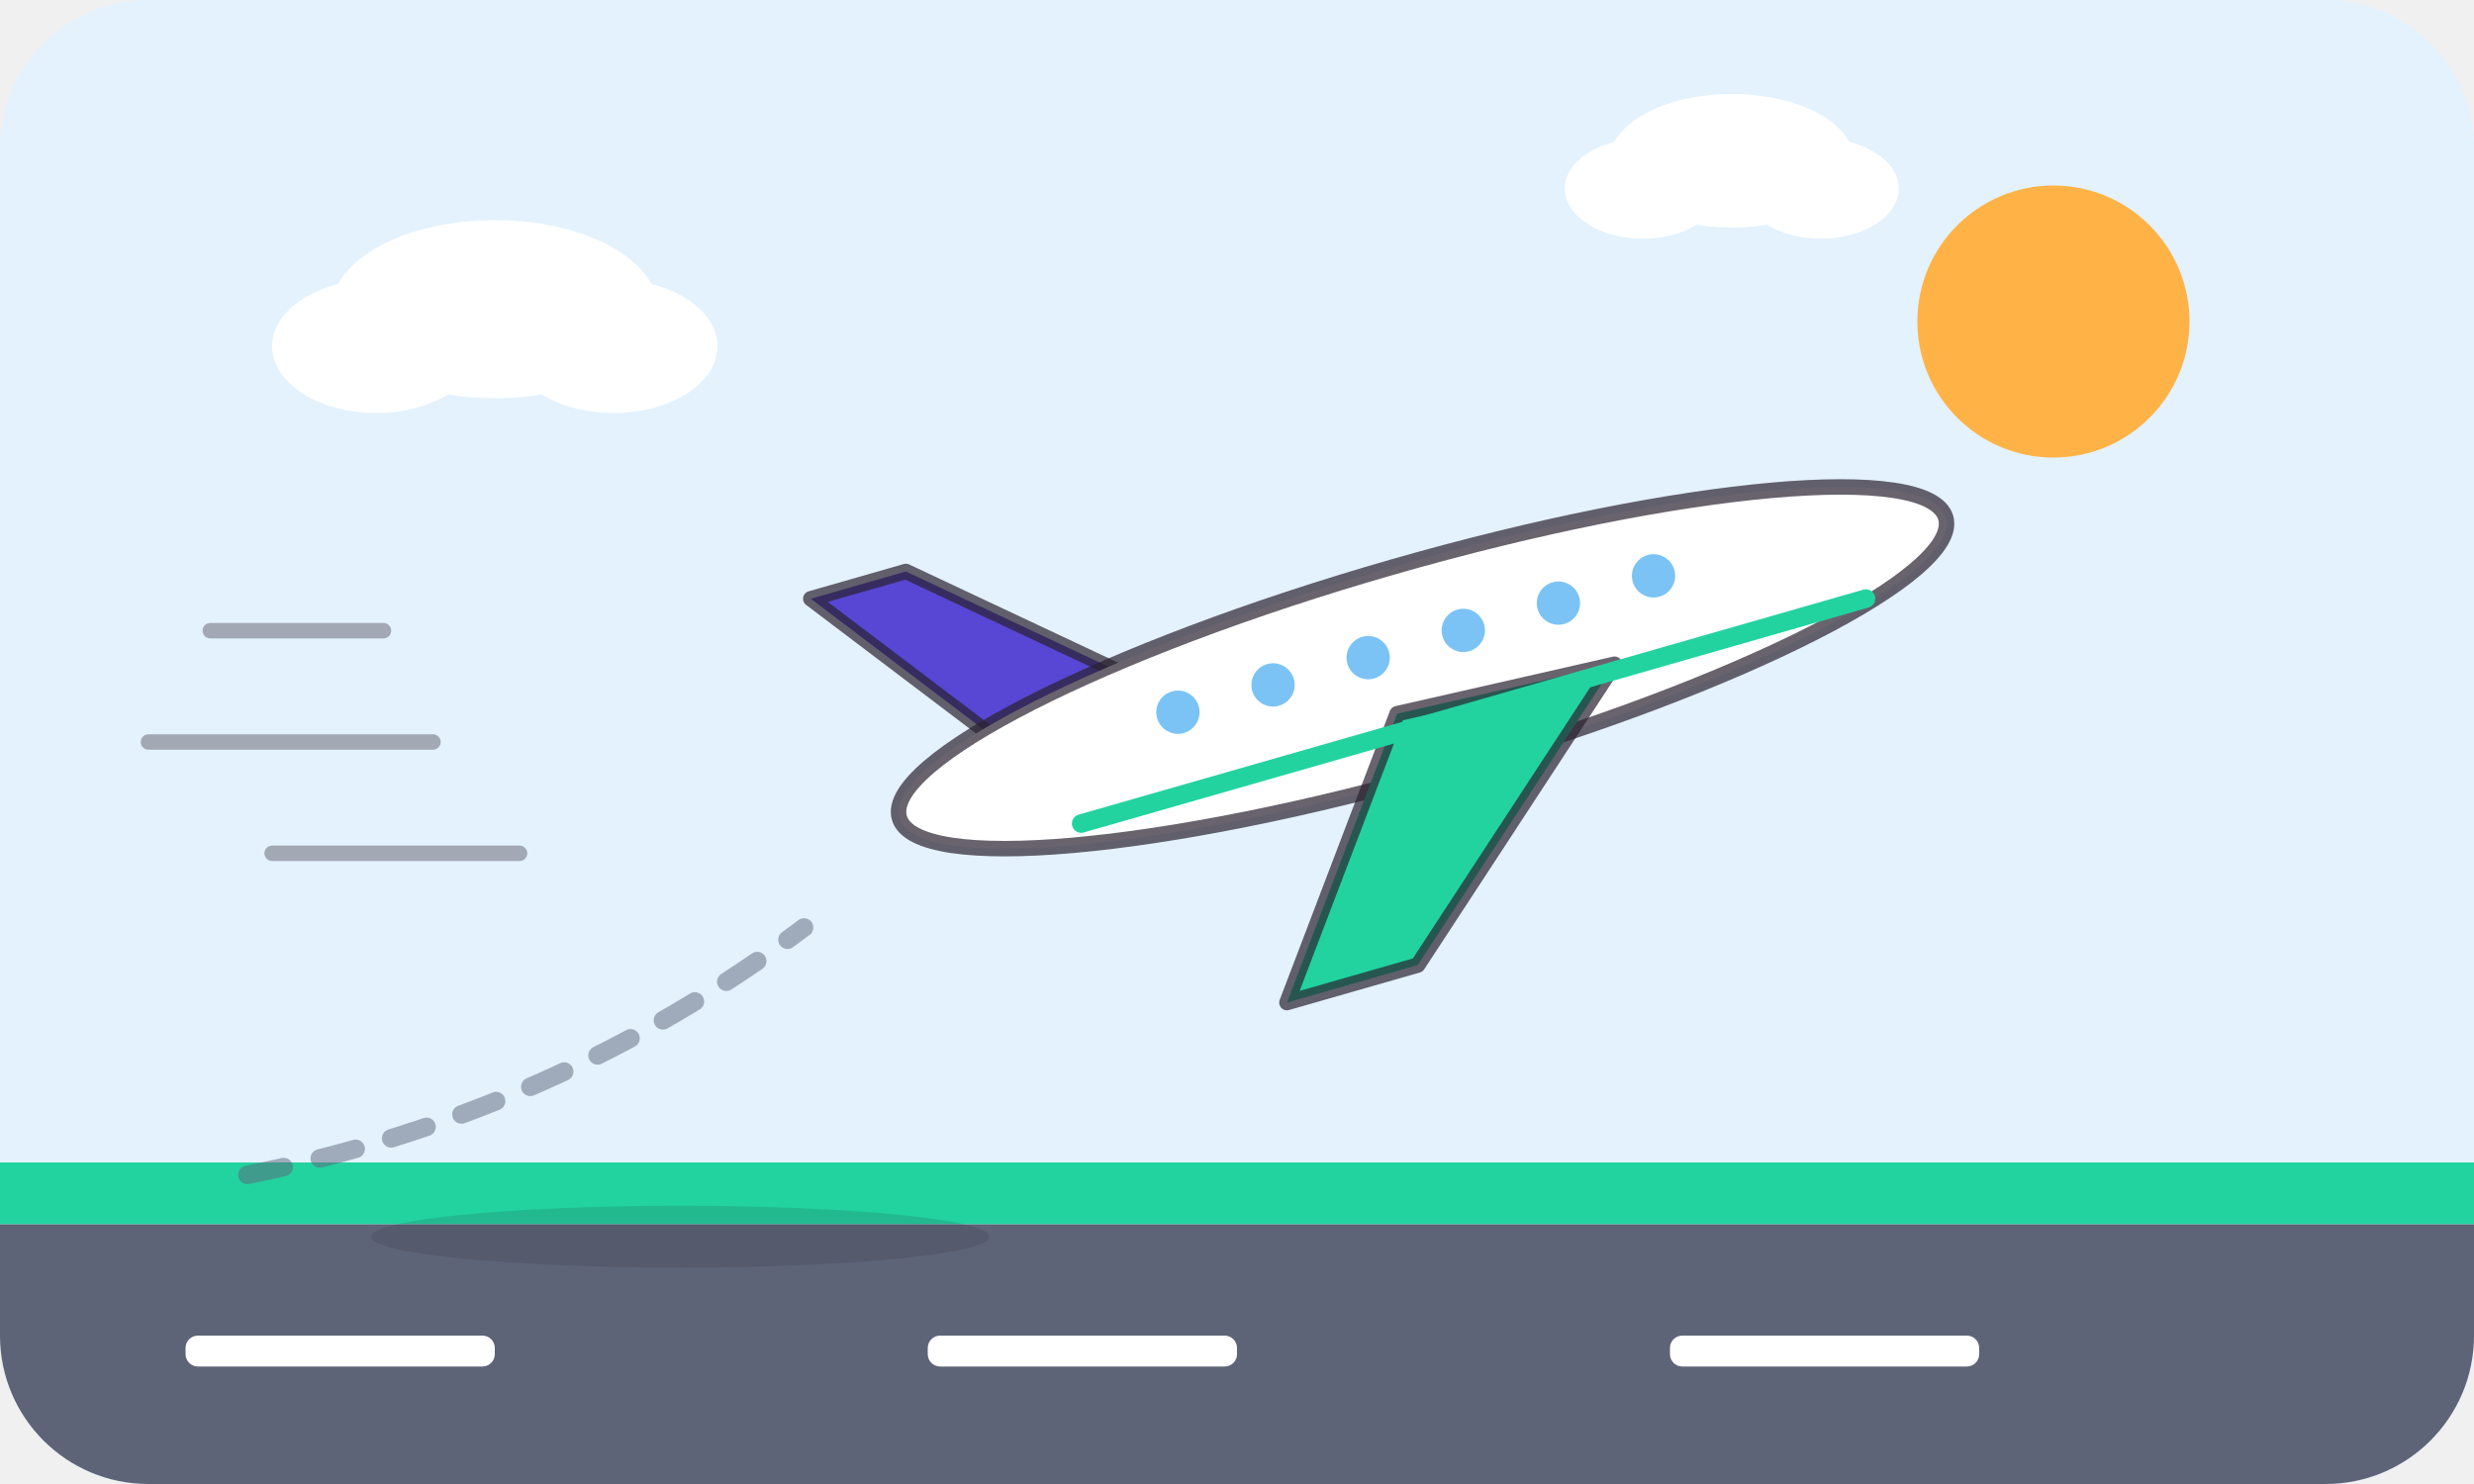
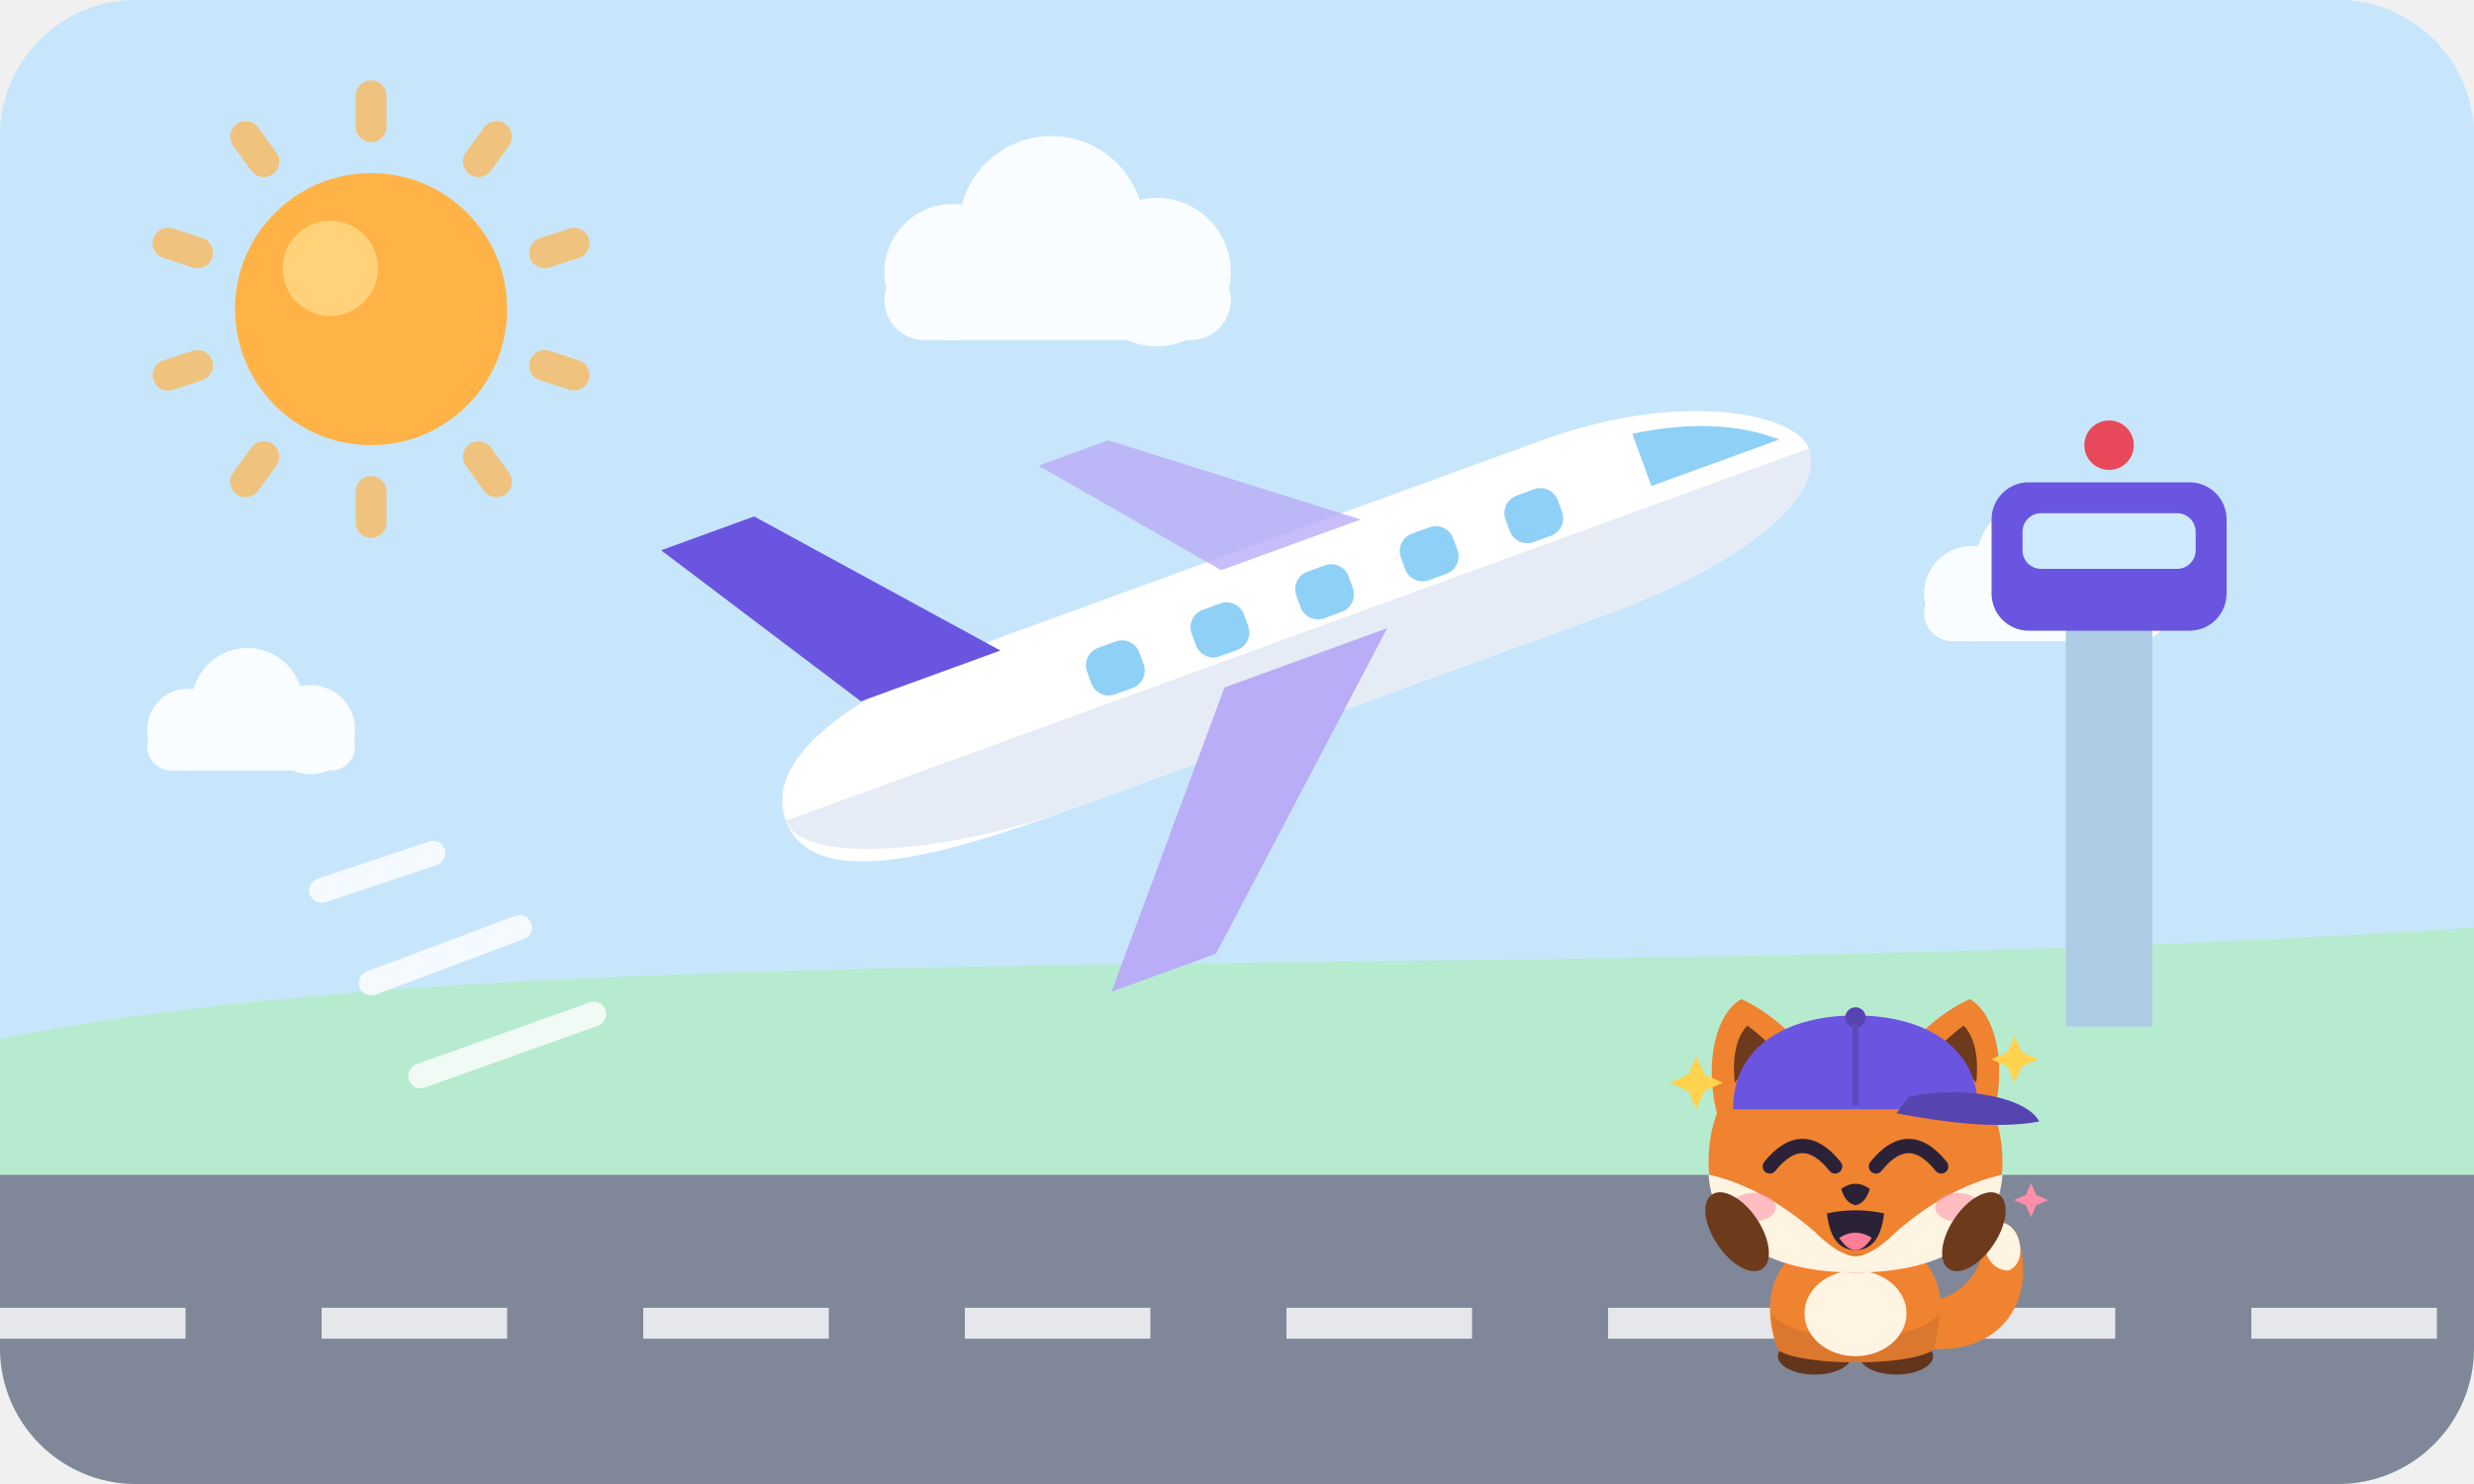
- <svg xmlns="http://www.w3.org/2000/svg" viewBox="0 0 400 240" role="img">
+ <svg xmlns="http://www.w3.org/2000/svg" viewBox="0 0 400 240">
+   <style>.blink{animation:blink 4.6s infinite;transform-box:fill-box;transform-origin:center}.wave{animation:wave 1.1s ease-in-out infinite alternate}.bob{animation:bob 3.4s ease-in-out infinite}.nod{animation:nod 5.2s ease-in-out infinite;transform-box:fill-box;transform-origin:50% 90%}.sway{animation:sway 5s ease-in-out infinite alternate;transform-box:fill-box;transform-origin:50% 100%}.float{animation:float 3.2s ease-in-out infinite}.steam{animation:steam 2.6s ease-out infinite}.fall{animation:fall 7s linear infinite}.spin{animation:spin 26s linear infinite;transform-box:fill-box;transform-origin:center}.twinkle{animation:twinkle 1.8s ease-in-out infinite;transform-box:fill-box;transform-origin:center}.drive{animation:drive 6s ease-in-out infinite alternate}.drip{animation:drip 1.5s ease-in infinite}.mascot-blink{animation:blink 4.2s infinite;transform-box:fill-box;transform-origin:center}.mascot-tail{animation:wag 1.4s ease-in-out infinite}.mascot-ears{animation:ears 5.5s ease-in-out infinite;transform-box:fill-box;transform-origin:50% 100%}.mascot-wave-l{animation:wave 0.7s ease-in-out infinite alternate}.mascot-twinkle{animation:twinkle 1.3s ease-in-out infinite;transform-box:fill-box;transform-origin:center}.d1{animation-delay:.6s}.d2{animation-delay:1.3s}.d3{animation-delay:2.1s}@keyframes blink{0%,93%,100%{transform:scaleY(1)}96%{transform:scaleY(.08)}}@keyframes wave{from{transform:rotate(-9deg)}to{transform:rotate(12deg)}}@keyframes bob{0%,100%{transform:translateY(0)}50%{transform:translateY(-1.6px)}}@keyframes nod{0%,84%,100%{transform:rotate(0)}90%{transform:rotate(-4deg)}95%{transform:rotate(3deg)}}@keyframes sway{from{transform:rotate(-1.6deg)}to{transform:rotate(1.6deg)}}@keyframes float{0%,100%{transform:translateY(0)}50%{transform:translateY(-5px)}}@keyframes steam{0%{transform:translateY(4px);opacity:0}30%{opacity:.8}100%{transform:translateY(-12px);opacity:0}}@keyframes fall{from{transform:translateY(-40px)}to{transform:translateY(250px)}}@keyframes spin{to{transform:rotate(360deg)}}@keyframes twinkle{0%,100%{opacity:.35;transform:scale(.7)}50%{opacity:1;transform:scale(1.15)}}@keyframes drip{0%{transform:translateY(-3px);opacity:0}25%{opacity:1}100%{transform:translateY(13px);opacity:0}}@keyframes drive{from{transform:translateX(-4px)}to{transform:translateX(4px)}}@keyframes wag{0%,100%{transform:rotate(0)}50%{transform:rotate(-9deg)}}@keyframes ears{0%,88%,100%{transform:rotate(0)}92%{transform:rotate(-4deg)}96%{transform:rotate(3deg)}}@media (prefers-reduced-motion:reduce){*{animation:none!important}}</style>
  <defs>
-     <clipPath id="k">
-       <rect width="400" height="240" rx="24" />
+     <clipPath id="c">
+       <rect width="400" height="240" rx="22" />
    </clipPath>
  </defs>
-   <rect width="400" height="240" rx="24" fill="#e3f2fd" />
-   <g clip-path="url(#k)">
-     <g stroke="#2a2230" stroke-opacity=".7" stroke-width="2.5" stroke-linejoin="round" stroke-linecap="round">
-       <circle cx="332" cy="52" r="22" fill="#ffb347" stroke="none" />
-       <g transform="translate(80 50) scale(1.2)">
-         <ellipse cx="0" cy="0" rx="22" ry="12" fill="#ffffff" stroke="none" />
-         <ellipse cx="-16" cy="5" rx="14" ry="9" fill="#ffffff" stroke="none" />
-         <ellipse cx="16" cy="5" rx="14" ry="9" fill="#ffffff" stroke="none" />
+   <g clip-path="url(#c)">
+     <rect width="400" height="240" fill="#cfe9fb" />
+     <rect width="400" height="180" fill="#c8e6fb" />
+     <g class="spin">
+       <rect x="57.5" y="13" width="5" height="10" rx="2.5" fill="#ffb347" opacity=".7" transform="rotate(0 60 50)" />
+       <rect x="57.5" y="13" width="5" height="10" rx="2.5" fill="#ffb347" opacity=".7" transform="rotate(36 60 50)" />
+       <rect x="57.5" y="13" width="5" height="10" rx="2.5" fill="#ffb347" opacity=".7" transform="rotate(72 60 50)" />
+       <rect x="57.5" y="13" width="5" height="10" rx="2.5" fill="#ffb347" opacity=".7" transform="rotate(108 60 50)" />
+       <rect x="57.5" y="13" width="5" height="10" rx="2.5" fill="#ffb347" opacity=".7" transform="rotate(144 60 50)" />
+       <rect x="57.5" y="13" width="5" height="10" rx="2.5" fill="#ffb347" opacity=".7" transform="rotate(180 60 50)" />
+       <rect x="57.5" y="13" width="5" height="10" rx="2.5" fill="#ffb347" opacity=".7" transform="rotate(216 60 50)" />
+       <rect x="57.5" y="13" width="5" height="10" rx="2.5" fill="#ffb347" opacity=".7" transform="rotate(252 60 50)" />
+       <rect x="57.5" y="13" width="5" height="10" rx="2.5" fill="#ffb347" opacity=".7" transform="rotate(288 60 50)" />
+       <rect x="57.5" y="13" width="5" height="10" rx="2.5" fill="#ffb347" opacity=".7" transform="rotate(324 60 50)" />
+     </g>
+     <circle cx="60" cy="50" r="22" fill="#ffb347" />
+     <circle cx="53.4" cy="43.4" r="7.7" fill="#ffd27a" />
+     <g class="float">
+       <g transform="translate(170 44) scale(1)" fill="#fff" opacity=".9">
+         <circle cx="-16" cy="0" r="11" />
+         <circle cx="0" cy="-7" r="15" />
+         <circle cx="17" cy="0" r="12" />
+         <rect x="-27" y="-2" width="56" height="13" rx="6.500" />
      </g>
-       <g transform="translate(280 26) scale(0.9)">
-         <ellipse cx="0" cy="0" rx="22" ry="12" fill="#ffffff" stroke="none" />
-         <ellipse cx="-16" cy="5" rx="14" ry="9" fill="#ffffff" stroke="none" />
-         <ellipse cx="16" cy="5" rx="14" ry="9" fill="#ffffff" stroke="none" />
+     </g>
+     <g class="float d2">
+       <g transform="translate(330 96) scale(0.7)" fill="#fff" opacity=".9">
+         <circle cx="-16" cy="0" r="11" />
+         <circle cx="0" cy="-7" r="15" />
+         <circle cx="17" cy="0" r="12" />
+         <rect x="-27" y="-2" width="56" height="13" rx="6.500" />
      </g>
-       <rect x="0" y="188" width="400" height="10" rx="0" fill="#22d3a0" stroke="none" />
-       <rect x="0" y="198" width="400" height="42" rx="0" fill="#5d6478" stroke="none" />
-       <rect x="30" y="216" width="50" height="5" rx="2" fill="#ffffff" stroke="none" />
-       <rect x="150" y="216" width="50" height="5" rx="2" fill="#ffffff" stroke="none" />
-       <rect x="270" y="216" width="50" height="5" rx="2" fill="#ffffff" stroke="none" />
-       <ellipse cx="110" cy="200" rx="50" ry="5" fill="#2a2230" stroke="none" fill-opacity=".15" />
-       <path d="M40 190Q90 180 130 150" fill="none" stroke="#5d6478" stroke-width="3" stroke-opacity="0.5" stroke-dasharray="6 6" />
-       <path d="M70 120H24M84 138H44M62 102H34" fill="none" stroke="#2a2230" stroke-width="2.5" stroke-opacity="0.35" />
-       <g transform="translate(230 108) rotate(-16)">
-         <path d="M-68 -6L-92 -38L-76 -38L-44 -10Z" fill="#5847d4" />
-         <ellipse cx="0" cy="0" rx="88" ry="17" fill="#ffffff" />
-         <path d="M-6 6L-36 46H-14L30 8Z" fill="#22d3a0" />
-         <circle cx="-40" cy="-4" r="3.5" fill="#7cc3f5" stroke="none" />
-         <circle cx="-24" cy="-4" r="3.5" fill="#7cc3f5" stroke="none" />
-         <circle cx="-8" cy="-4" r="3.5" fill="#7cc3f5" stroke="none" />
-         <circle cx="8" cy="-4" r="3.5" fill="#7cc3f5" stroke="none" />
-         <circle cx="24" cy="-4" r="3.5" fill="#7cc3f5" stroke="none" />
-         <circle cx="40" cy="-4" r="3.5" fill="#7cc3f5" stroke="none" />
-         <path d="M-60 9H72" fill="none" stroke="#22d3a0" stroke-width="3" stroke-opacity="1" />
+     </g>
+     <g class="float d1">
+       <g transform="translate(40 118) scale(0.6)" fill="#fff" opacity=".9">
+         <circle cx="-16" cy="0" r="11" />
+         <circle cx="0" cy="-7" r="15" />
+         <circle cx="17" cy="0" r="12" />
+         <rect x="-27" y="-2" width="56" height="13" rx="6.500" />
+       </g>
+     </g>
+     <path d="M0 168C90 150 250 160 400 150V240H0Z" fill="#b6ebd0" />
+     <rect x="334" y="96" width="14" height="70" fill="#aecbe6" />
+     <rect x="322" y="78" width="38" height="24" rx="6" fill="#6a55e0" />
+     <rect x="327" y="83" width="28" height="9" rx="3" fill="#cfeaff" />
+     <circle class="twinkle" cx="341" cy="72" r="4" fill="#e8495a" />
+     <rect y="190" width="400" height="50" fill="#7f8798" />
+     <path d="M0 214h400" stroke="#fff" stroke-width="5" stroke-dasharray="30 22" opacity=".8" />
+     <g class="float">
+       <g transform="translate(206 104) rotate(-20)">
+         <path d="M-84 0C-84 -13 -60 -16 -40 -16H52C76 -16 92 -6 92 0C92 8 76 14 52 14H-40C-60 14 -84 13 -84 0Z" fill="#fff" />
+         <path d="M-84 0C-84 8 -60 14 -40 14H52C76 14 92 8 92 0Z" fill="#e6ecf5" />
+         <path d="M-66 -14l-22 -34h16l30 34z" fill="#6a55e0" />
+         <path d="M-10 4l-34 40h18l44 -40z" fill="#b9adf7" />
+         <path d="M-4 -14l-22 -26h12l34 26z" fill="#b9adf7" opacity=".8" />
+         <rect x="-30" y="-9" width="9" height="8" rx="3" fill="#8fd0f7" />
+         <rect x="-12" y="-9" width="9" height="8" rx="3" fill="#8fd0f7" />
+         <rect x="6" y="-9" width="9" height="8" rx="3" fill="#8fd0f7" />
+         <rect x="24" y="-9" width="9" height="8" rx="3" fill="#8fd0f7" />
+         <rect x="42" y="-9" width="9" height="8" rx="3" fill="#8fd0f7" />
+         <path d="M66 -12q14 2 22 9h-22z" fill="#8fd0f7" />
+       </g>
+     </g>
+     <g fill="none" stroke="#fff" stroke-width="4" stroke-linecap="round" opacity=".8">
+       <path class="twinkle" d="M84 150l-24 9" />
+       <path class="twinkle d1" d="M96 164l-28 10" />
+       <path class="twinkle d2" d="M70 138l-18 6" />
+     </g>
+     <g transform="translate(267.0 159.6) scale(0.330)">
+       <g class="bob">
+         <g class="mascot-tail" style="transform-origin:132px 170px">
+           <path d="M128 176C164 184 190 160 180 124C177 113 164 112 163 124C162 144 148 154 128 156Z" fill="#f0832f" />
+           <path d="M180 124C177 113 164 112 163 124C163 133 168 139 175 139C180 137 182 131 180 124Z" fill="#fff3e2" />
+         </g>
+         <ellipse cx="80" cy="181" rx="18" ry="9" fill="#63351d" />
+         <g transform="matrix(-1 0 0 1 200 0)">
+           <ellipse cx="80" cy="181" rx="18" ry="9" fill="#63351d" />
+         </g>
+         <path d="M62 178C52 152 60 122 100 122C140 122 148 152 138 178C126 186 74 186 62 178Z" fill="#f0832f" />
+         <path d="M62 178C74 186 126 186 138 178C140 172 141 166 141 160C130 176 70 176 59 160C59 166 60 172 62 178Z" fill="#c16a2d" opacity=".45" />
+         <ellipse cx="100" cy="160" rx="25" ry="21" fill="#fff3e2" />
+         <g class="mascot-ears">
+           <path d="M36 74C24 44 30 14 44 6C62 14 82 34 90 54Z" fill="#f0832f" />
+           <path d="M44 62C38 42 40 26 47 19C58 27 70 40 76 52Z" fill="#6d3a1c" />
+           <g transform="matrix(-1 0 0 1 200 0)">
+             <path d="M36 74C24 44 30 14 44 6C62 14 82 34 90 54Z" fill="#f0832f" />
+             <path d="M44 62C38 42 40 26 47 19C58 27 70 40 76 52Z" fill="#6d3a1c" />
+           </g>
+         </g>
+         <path d="M100 24C148 24 172 50 172 86C172 120 146 140 100 140C54 140 28 120 28 86C28 50 52 24 100 24Z" fill="#f0832f" />
+         <path d="M29 96C38 126 68 140 100 140C132 140 162 126 171 96C160 120 132 131 100 131C68 131 40 120 29 96Z" fill="#c16a2d" opacity=".5" />
+         <ellipse cx="70" cy="42" rx="20" ry="8" transform="rotate(-18 70 42)" fill="#fff" opacity="0.2" />
+         <path d="M28 92C46 96 64 106 80 120C88 128 95 132 100 132C105 132 112 128 120 120C136 106 154 96 172 92C170 122 144 140 100 140C56 140 30 122 28 92Z" fill="#fff3e2" />
+         <ellipse cx="50" cy="108" rx="11" ry="7" fill="#ff8fa8" opacity=".55" class="mascot-blush" />
+         <g transform="matrix(-1 0 0 1 200 0)">
+           <ellipse cx="50" cy="108" rx="11" ry="7" fill="#ff8fa8" opacity=".55" class="mascot-blush" />
+         </g>
+         <path d="M58 88Q74 68 90 88" fill="none" stroke="#2b2238" stroke-width="7" stroke-linecap="round" />
+         <g transform="matrix(-1 0 0 1 200 0)">
+           <path d="M58 88Q74 68 90 88" fill="none" stroke="#2b2238" stroke-width="7" stroke-linecap="round" />
+         </g>
+         <path d="M93 99Q100 94 107 99Q105 106 100 107Q95 106 93 99Z" fill="#2b2238" />
+         <path d="M86 111Q100 108 114 111Q112 129 100 129Q88 129 86 111Z" fill="#2b2238" />
+         <path d="M92 123Q100 118 108 123Q104 129 100 129Q96 129 92 123Z" fill="#ff7d96" />
+         <path d="M40 60C40 28 68 14 100 14C132 14 160 28 160 60Z" fill="#6a55e0" />
+         <path d="M126 54C152 48 184 54 190 66C168 70 142 66 120 62Z" fill="#5644b1" />
+         <circle cx="100" cy="15" r="5" fill="#5644b1" />
+         <path d="M100 18v40" stroke="#5c49be" stroke-width="3" />
+         <g>
+           <g class="mascot-wave-l" style="transform-origin:58px 134px">
+             <ellipse cx="42" cy="120" rx="11.5" ry="22" transform="rotate(-34 42 120)" fill="#6d3a1c" />
+           </g>
+         </g>
+         <g transform="matrix(-1 0 0 1 200 0)">
+           <g class="mascot-wave-l" style="transform-origin:58px 134px">
+             <ellipse cx="42" cy="120" rx="11.5" ry="22" transform="rotate(-34 42 120)" fill="#6d3a1c" />
+           </g>
+         </g>
+         <path class="mascot-twinkle" d="M22 34l4 9 9 4-9 4-4 9-4-9-9-4 9-4z" fill="#ffd34d" />
+         <path class="mascot-twinkle" style="animation-delay:.35s" d="M178 24l3.5 8 8 3.5-8 3.5-3.5 8-3.5-8-8-3.5 8-3.5z" fill="#ffd34d" />
+         <path class="mascot-twinkle" style="animation-delay:.7s" d="M186 96l2.5 6 6 2.5-6 2.5-2.5 6-2.5-6-6-2.5 6-2.5z" fill="#ff8fa8" />
      </g>
    </g>
  </g>
</svg>
